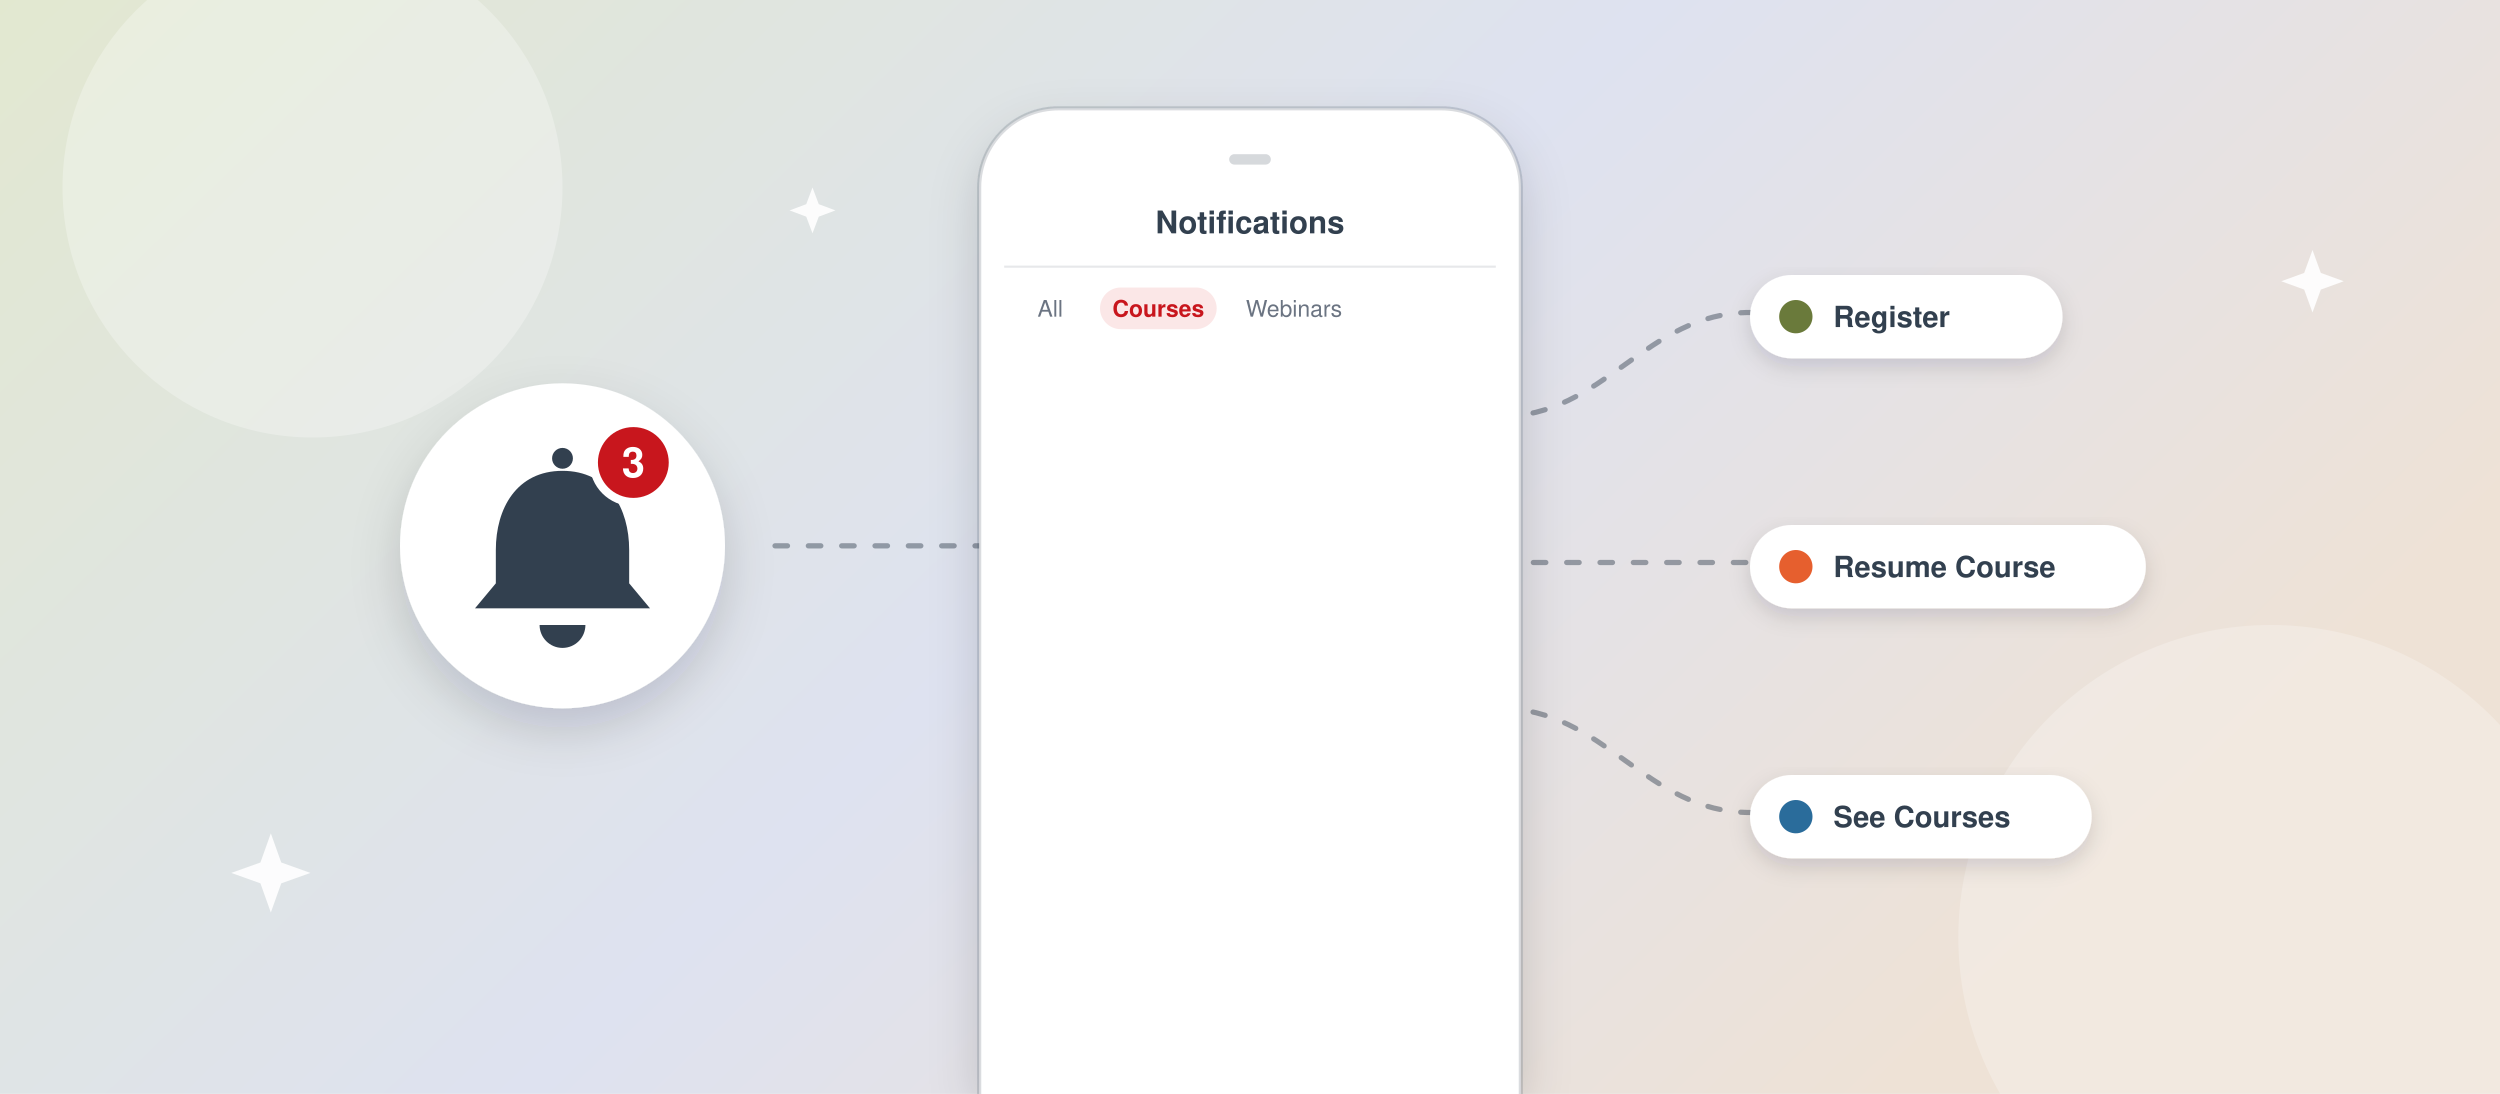
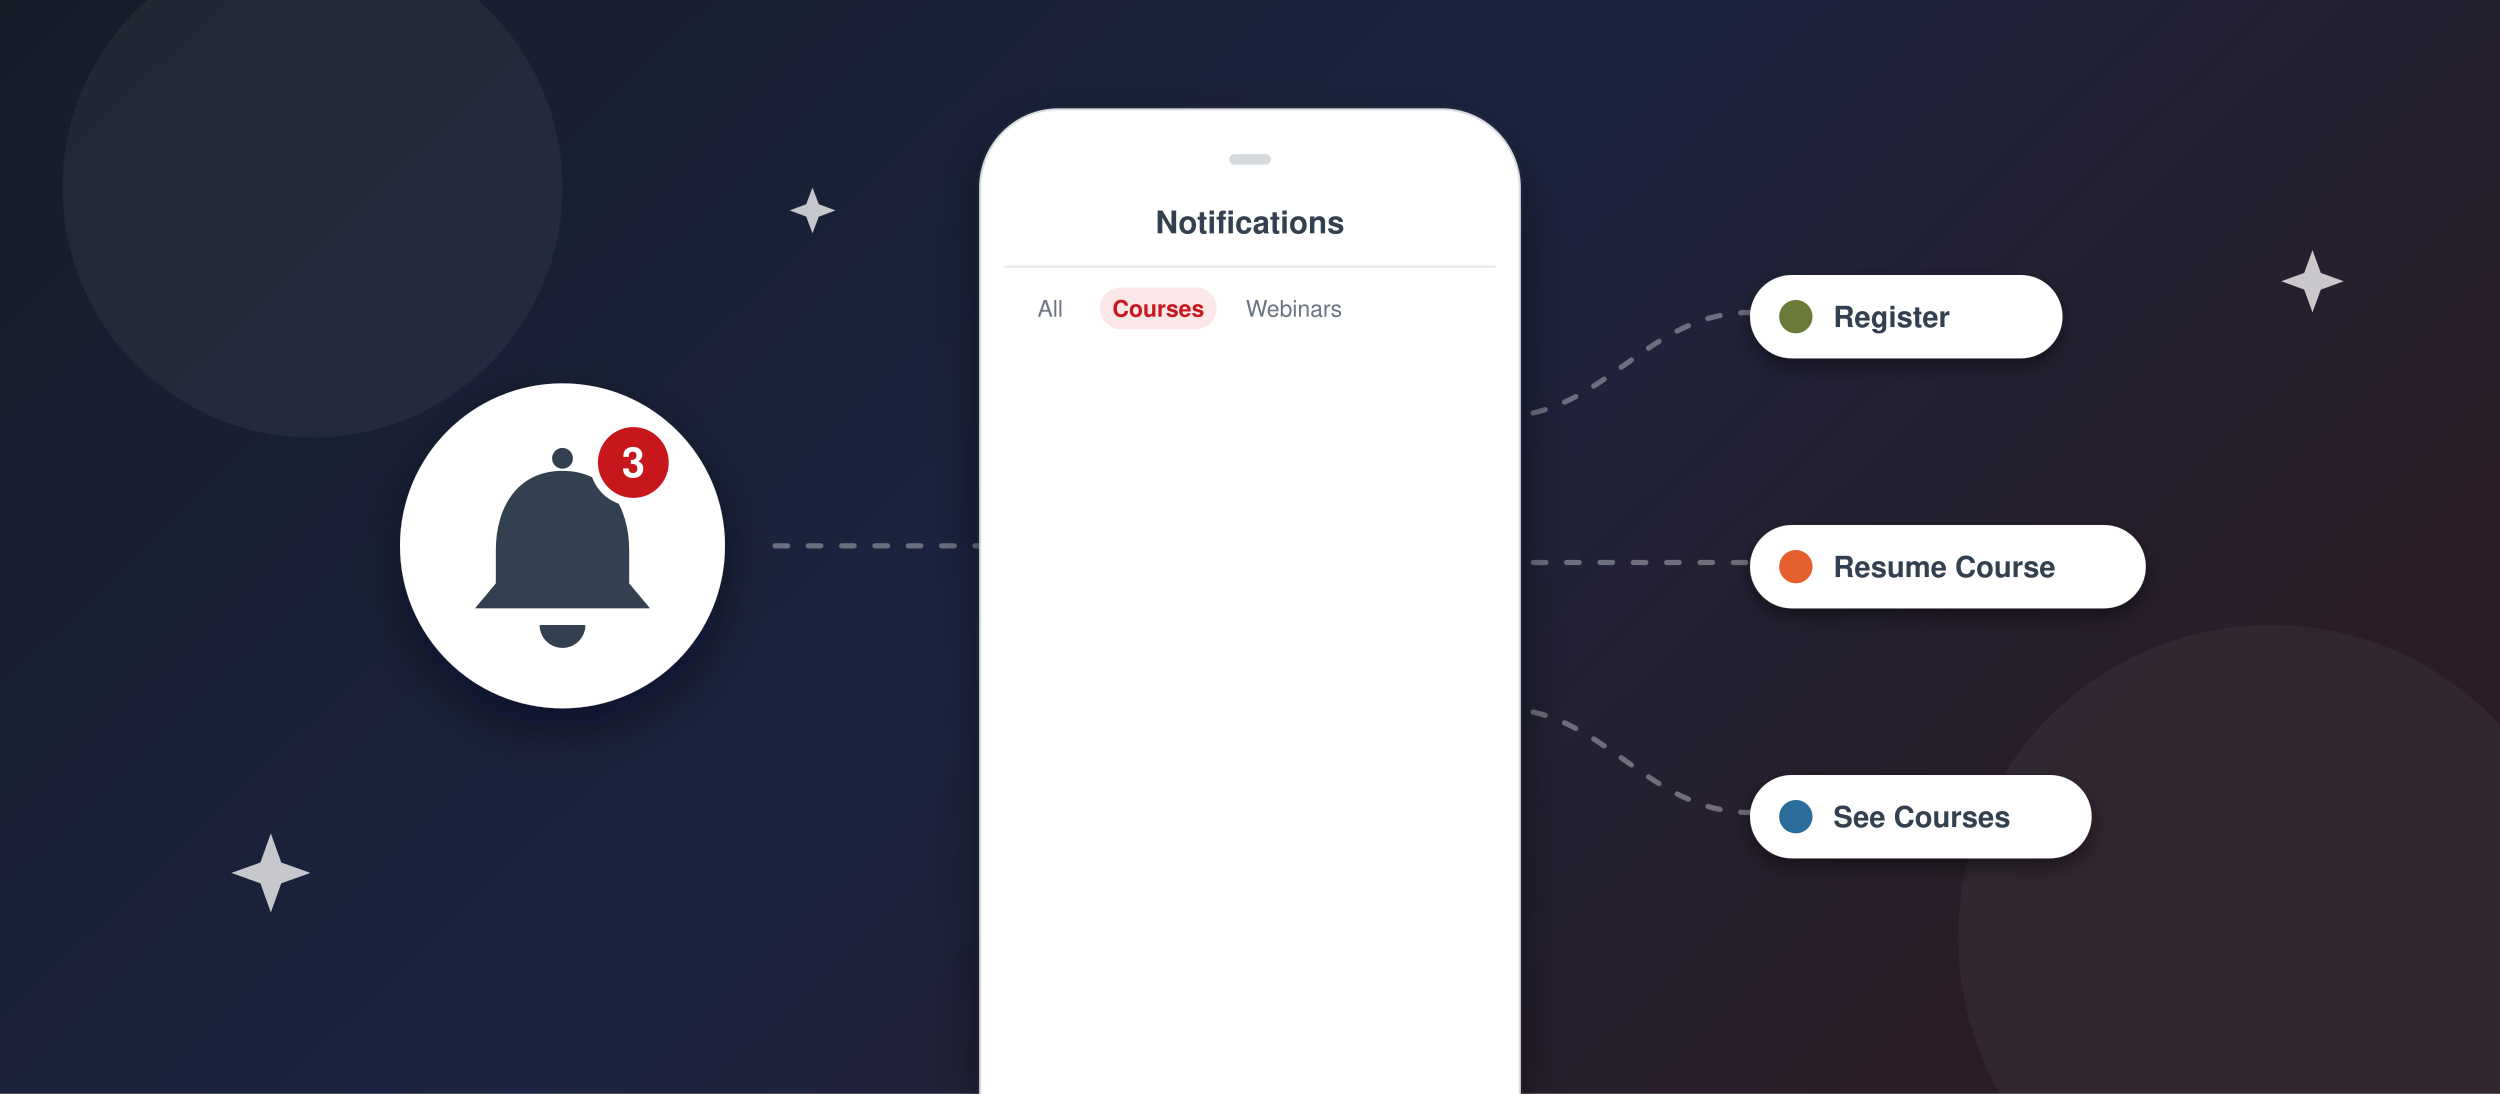
<svg xmlns="http://www.w3.org/2000/svg" viewBox="0 0 1200 525" role="img" aria-label="Animated illustration: a bell with a badge rings, notifications slide into a phone, and action chips float beside it">
  <defs>
    <linearGradient id="bg" x1="0" y1="0" x2="1" y2="0.45">
-       <stop offset="0" stop-color="#E2E8D0" />
-       <stop offset="0.55" stop-color="#DEE2F0" />
-       <stop offset="1" stop-color="#EEE2D6" />
+       <stop offset="0" stop-color="#151C28" />
+       <stop offset="0.55" stop-color="#1C2440" />
+       <stop offset="1" stop-color="#2A1D26" />
    </linearGradient>
    <filter id="shadow" x="-20%" y="-20%" width="140%" height="150%">
-       <feDropShadow dx="0" dy="10" stdDeviation="12" flood-color="#141828" flood-opacity="0.16" />
+       <feDropShadow dx="0" dy="10" stdDeviation="12" flood-color="#05070C" flood-opacity="0.5" />
    </filter>
    <filter id="soft" x="-20%" y="-20%" width="140%" height="160%">
-       <feDropShadow dx="0" dy="4" stdDeviation="5" flood-color="#141828" flood-opacity="0.14" />
+       <feDropShadow dx="0" dy="4" stdDeviation="5" flood-color="#05070C" flood-opacity="0.45" />
    </filter>
    <clipPath id="screen">
      <rect x="482" y="64" width="236" height="500" rx="26" />
    </clipPath>
  </defs>
  <style>
    text { font-family: system-ui, -apple-system, "Segoe UI", Helvetica, Arial, sans-serif; }
    .ink { fill: #32404F; }
    .muted { fill: #6B7482; }
    .red { fill: #C8161D; }
    .box { transform-box: fill-box; transform-origin: center; }
    .ring { animation: ring 4.5s ease-in-out infinite; transform-box: fill-box; transform-origin: 50% 8%; }
    .pulse { animation: pulse 3s ease-out infinite; transform-box: fill-box; transform-origin: center; }
    .pulse.b { animation-delay: 1.5s; }
    .badge { animation: pop 4.5s ease-in-out infinite; transform-box: fill-box; transform-origin: center; }
    .card { opacity: 0; animation: slide 9s cubic-bezier(.2,.8,.2,1) infinite; }
    .c2 { animation-delay: 1.2s; }
    .c3 { animation-delay: 2.4s; }
    .chip { animation: bob 5s ease-in-out infinite; }
    .chip.b { animation-delay: 1.2s; }
    .chip.c { animation-delay: 2.4s; }
    .flow { stroke-dasharray: 6 10; animation: dash 2.2s linear infinite; }
    @keyframes ring { 0%, 55%, 100% { transform: rotate(0); } 6% { transform: rotate(14deg); } 12% { transform: rotate(-12deg); } 18% { transform: rotate(9deg); } 24% { transform: rotate(-6deg); } 30% { transform: rotate(3deg); } 36% { transform: rotate(0); } }
    @keyframes pulse { 0% { transform: scale(.55); opacity: .5; } 100% { transform: scale(1.6); opacity: 0; } }
    @keyframes pop { 0%, 6%, 100% { transform: scale(1); } 12% { transform: scale(1.25); } 20% { transform: scale(1); } }
    @keyframes slide { 0% { opacity: 0; transform: translateY(-26px); } 7% { opacity: 1; transform: translateY(0); } 80% { opacity: 1; transform: translateY(0); } 92%, 100% { opacity: 0; transform: translateY(10px); } }
    @keyframes bob { 0%, 100% { transform: translateY(0); } 50% { transform: translateY(-10px); } }
    @keyframes dash { to { stroke-dashoffset: -32; } }
    @media (prefers-reduced-motion: reduce) {
      .ring, .pulse, .badge, .chip, .flow { animation: none; }
      .card { animation: none; opacity: 1; }
    }
  </style>
  <rect width="1200" height="525" fill="url(#bg)" />
-   <circle cx="150" cy="90" r="120" fill="#fff" opacity=".28" />
-   <circle cx="1090" cy="450" r="150" fill="#fff" opacity=".24" />
-   <path class="flow" d="M372 262 C 420 262, 440 262, 480 262" fill="none" stroke="#32404F" stroke-opacity=".45" stroke-width="2.5" stroke-linecap="round" />
-   <path class="flow" d="M720 200 C 770 200, 790 150, 840 150" fill="none" stroke="#32404F" stroke-opacity=".45" stroke-width="2.5" stroke-linecap="round" />
-   <path class="flow" d="M720 270 C 770 270, 790 270, 840 270" fill="none" stroke="#32404F" stroke-opacity=".45" stroke-width="2.5" stroke-linecap="round" />
-   <path class="flow" d="M720 340 C 770 340, 790 390, 840 390" fill="none" stroke="#32404F" stroke-opacity=".45" stroke-width="2.5" stroke-linecap="round" />
+   <circle cx="150" cy="90" r="120" fill="#fff" opacity=".05" />
+   <circle cx="1090" cy="450" r="150" fill="#fff" opacity=".04" />
+   <path class="flow" d="M372 262 C 420 262, 440 262, 480 262" fill="none" stroke="#fff" stroke-opacity=".35" stroke-width="2.5" stroke-linecap="round" />
+   <path class="flow" d="M720 200 C 770 200, 790 150, 840 150" fill="none" stroke="#fff" stroke-opacity=".35" stroke-width="2.5" stroke-linecap="round" />
+   <path class="flow" d="M720 270 C 770 270, 790 270, 840 270" fill="none" stroke="#fff" stroke-opacity=".35" stroke-width="2.5" stroke-linecap="round" />
+   <path class="flow" d="M720 340 C 770 340, 790 390, 840 390" fill="none" stroke="#fff" stroke-opacity=".35" stroke-width="2.5" stroke-linecap="round" />
  <g transform="translate(270 262)">
-     <circle class="pulse" r="62" fill="#fff" opacity=".5" />
-     <circle class="pulse b" r="62" fill="#fff" opacity=".5" />
+     <circle class="pulse" r="62" fill="#fff" opacity=".22" />
+     <circle class="pulse b" r="62" fill="#fff" opacity=".22" />
    <circle r="78" fill="#fff" filter="url(#shadow)" />
    <g class="ring">
      <path d="M0 -36 C -22 -36, -32 -18, -32 2 L -32 18 L -42 30 L 42 30 L 32 18 L 32 2 C 32 -18, 22 -36, 0 -36 Z" fill="#32404F" />
      <path d="M-11 38 a11 11 0 0 0 22 0 Z" fill="#32404F" />
      <circle cx="0" cy="-42" r="5" fill="#32404F" />
    </g>
    <g class="badge">
      <circle cx="34" cy="-40" r="19" fill="#C8161D" stroke="#fff" stroke-width="4" />
      <text x="34" y="-33" text-anchor="middle" font-size="20" font-weight="700" fill="#fff">3</text>
    </g>
  </g>
  <g filter="url(#shadow)">
    <rect x="470" y="52" width="260" height="520" rx="38" fill="#fff" />
    <rect x="470" y="52" width="260" height="520" rx="38" fill="none" stroke="#32404F" stroke-opacity=".18" stroke-width="2" />
  </g>
  <g clip-path="url(#screen)">
    <rect x="482" y="64" width="236" height="500" fill="#fff" />
    <rect x="590" y="74" width="20" height="5" rx="2.5" fill="#32404F" opacity=".2" />
    <text x="600" y="112" text-anchor="middle" font-size="15" font-weight="600" class="ink">Notifications</text>
    <line x1="482" y1="128" x2="718" y2="128" stroke="#32404F" stroke-opacity=".12" />
    <g font-size="11" class="muted">
      <text x="498" y="152">All</text>
      <rect x="528" y="138" width="56" height="20" rx="10" fill="#FBE7E7" />
      <text x="556" y="152" text-anchor="middle" class="red" font-weight="600">Courses</text>
      <text x="598" y="152">Webinars</text>
    </g>
    <g class="card c1">
      <rect x="494" y="172" width="212" height="92" rx="14" fill="#EAEEF5" />
      <circle cx="518" cy="198" r="12" fill="#D2E6F5" />
      <path d="M518 189 l2.4 6 6 2.4 -6 2.4 -2.4 6 -2.4 -6 -6 -2.4 6 -2.4 Z" fill="#2B6C9B" />
      <text x="540" y="196" font-size="11.5" font-weight="600" class="ink">Your webinar starts soon</text>
      <text x="540" y="212" font-size="10.5" class="muted">Tap here to join</text>
      <rect x="540" y="226" width="82" height="24" rx="12" class="red" />
      <text x="581.0" y="242" text-anchor="middle" font-size="10.5" font-weight="600" fill="#fff">Learn More</text>
    </g>
    <g class="card c2">
      <rect x="494" y="274" width="212" height="92" rx="14" fill="#FFFFFF" stroke="#32404F" stroke-opacity=".12" />
      <circle cx="518" cy="300" r="12" fill="#D2E6F5" />
      <path d="M518 291 l2.4 6 6 2.4 -6 2.4 -2.4 6 -2.4 -6 -6 -2.4 6 -2.4 Z" fill="#2B6C9B" />
      <text x="540" y="298" font-size="11.5" font-weight="600" class="ink">Course expiring in 30 days</text>
      <text x="540" y="314" font-size="10.5" class="muted">2 CPD points left to earn</text>
      <rect x="540" y="328" width="100" height="24" rx="12" class="red" />
      <text x="590.0" y="344" text-anchor="middle" font-size="10.5" font-weight="600" fill="#fff">Resume Course</text>
    </g>
    <g class="card c3">
      <rect x="494" y="376" width="212" height="92" rx="14" fill="#EAEEF5" />
      <circle cx="518" cy="402" r="12" fill="#D2E6F5" />
      <path d="M518 393 l2.4 6 6 2.4 -6 2.4 -2.4 6 -2.4 -6 -6 -2.4 6 -2.4 Z" fill="#2B6C9B" />
      <text x="540" y="400" font-size="11.5" font-weight="600" class="ink">New cardiology course</text>
      <text x="540" y="416" font-size="10.5" class="muted">Earn 2 CME points</text>
      <rect x="540" y="430" width="88" height="24" rx="12" class="red" />
      <text x="584.0" y="446" text-anchor="middle" font-size="10.5" font-weight="600" fill="#fff">See Courses</text>
    </g>
  </g>
  <g class="chip" filter="url(#soft)">
    <rect x="840" y="132" width="150" height="40" rx="20" fill="#fff" />
    <circle cx="862" cy="152" r="8" fill="#6B7A3A" />
    <text x="880" y="157" font-size="14" font-weight="600" class="ink">Register</text>
  </g>
  <g class="chip b" filter="url(#soft)">
    <rect x="840" y="252" width="190" height="40" rx="20" fill="#fff" />
    <circle cx="862" cy="272" r="8" fill="#E65F2E" />
    <text x="880" y="277" font-size="14" font-weight="600" class="ink">Resume Course</text>
  </g>
  <g class="chip c" filter="url(#soft)">
    <rect x="840" y="372" width="164" height="40" rx="20" fill="#fff" />
    <circle cx="862" cy="392" r="8" fill="#2B6C9B" />
    <text x="880" y="397" font-size="14" font-weight="600" class="ink">See Courses</text>
  </g>
-   <g fill="#fff" opacity=".9">
+   <g fill="#fff" opacity=".75">
    <path class="chip" d="M130 400 l5 14 14 5 -14 5 -5 14 -5 -14 -14 -5 14 -5 Z" />
    <path class="chip b" d="M1110 120 l4 11 11 4 -11 4 -4 11 -4 -11 -11 -4 11 -4 Z" />
    <path class="chip c" d="M390 90 l3 8 8 3 -8 3 -3 8 -3 -8 -8 -3 8 -3 Z" />
  </g>
</svg>
